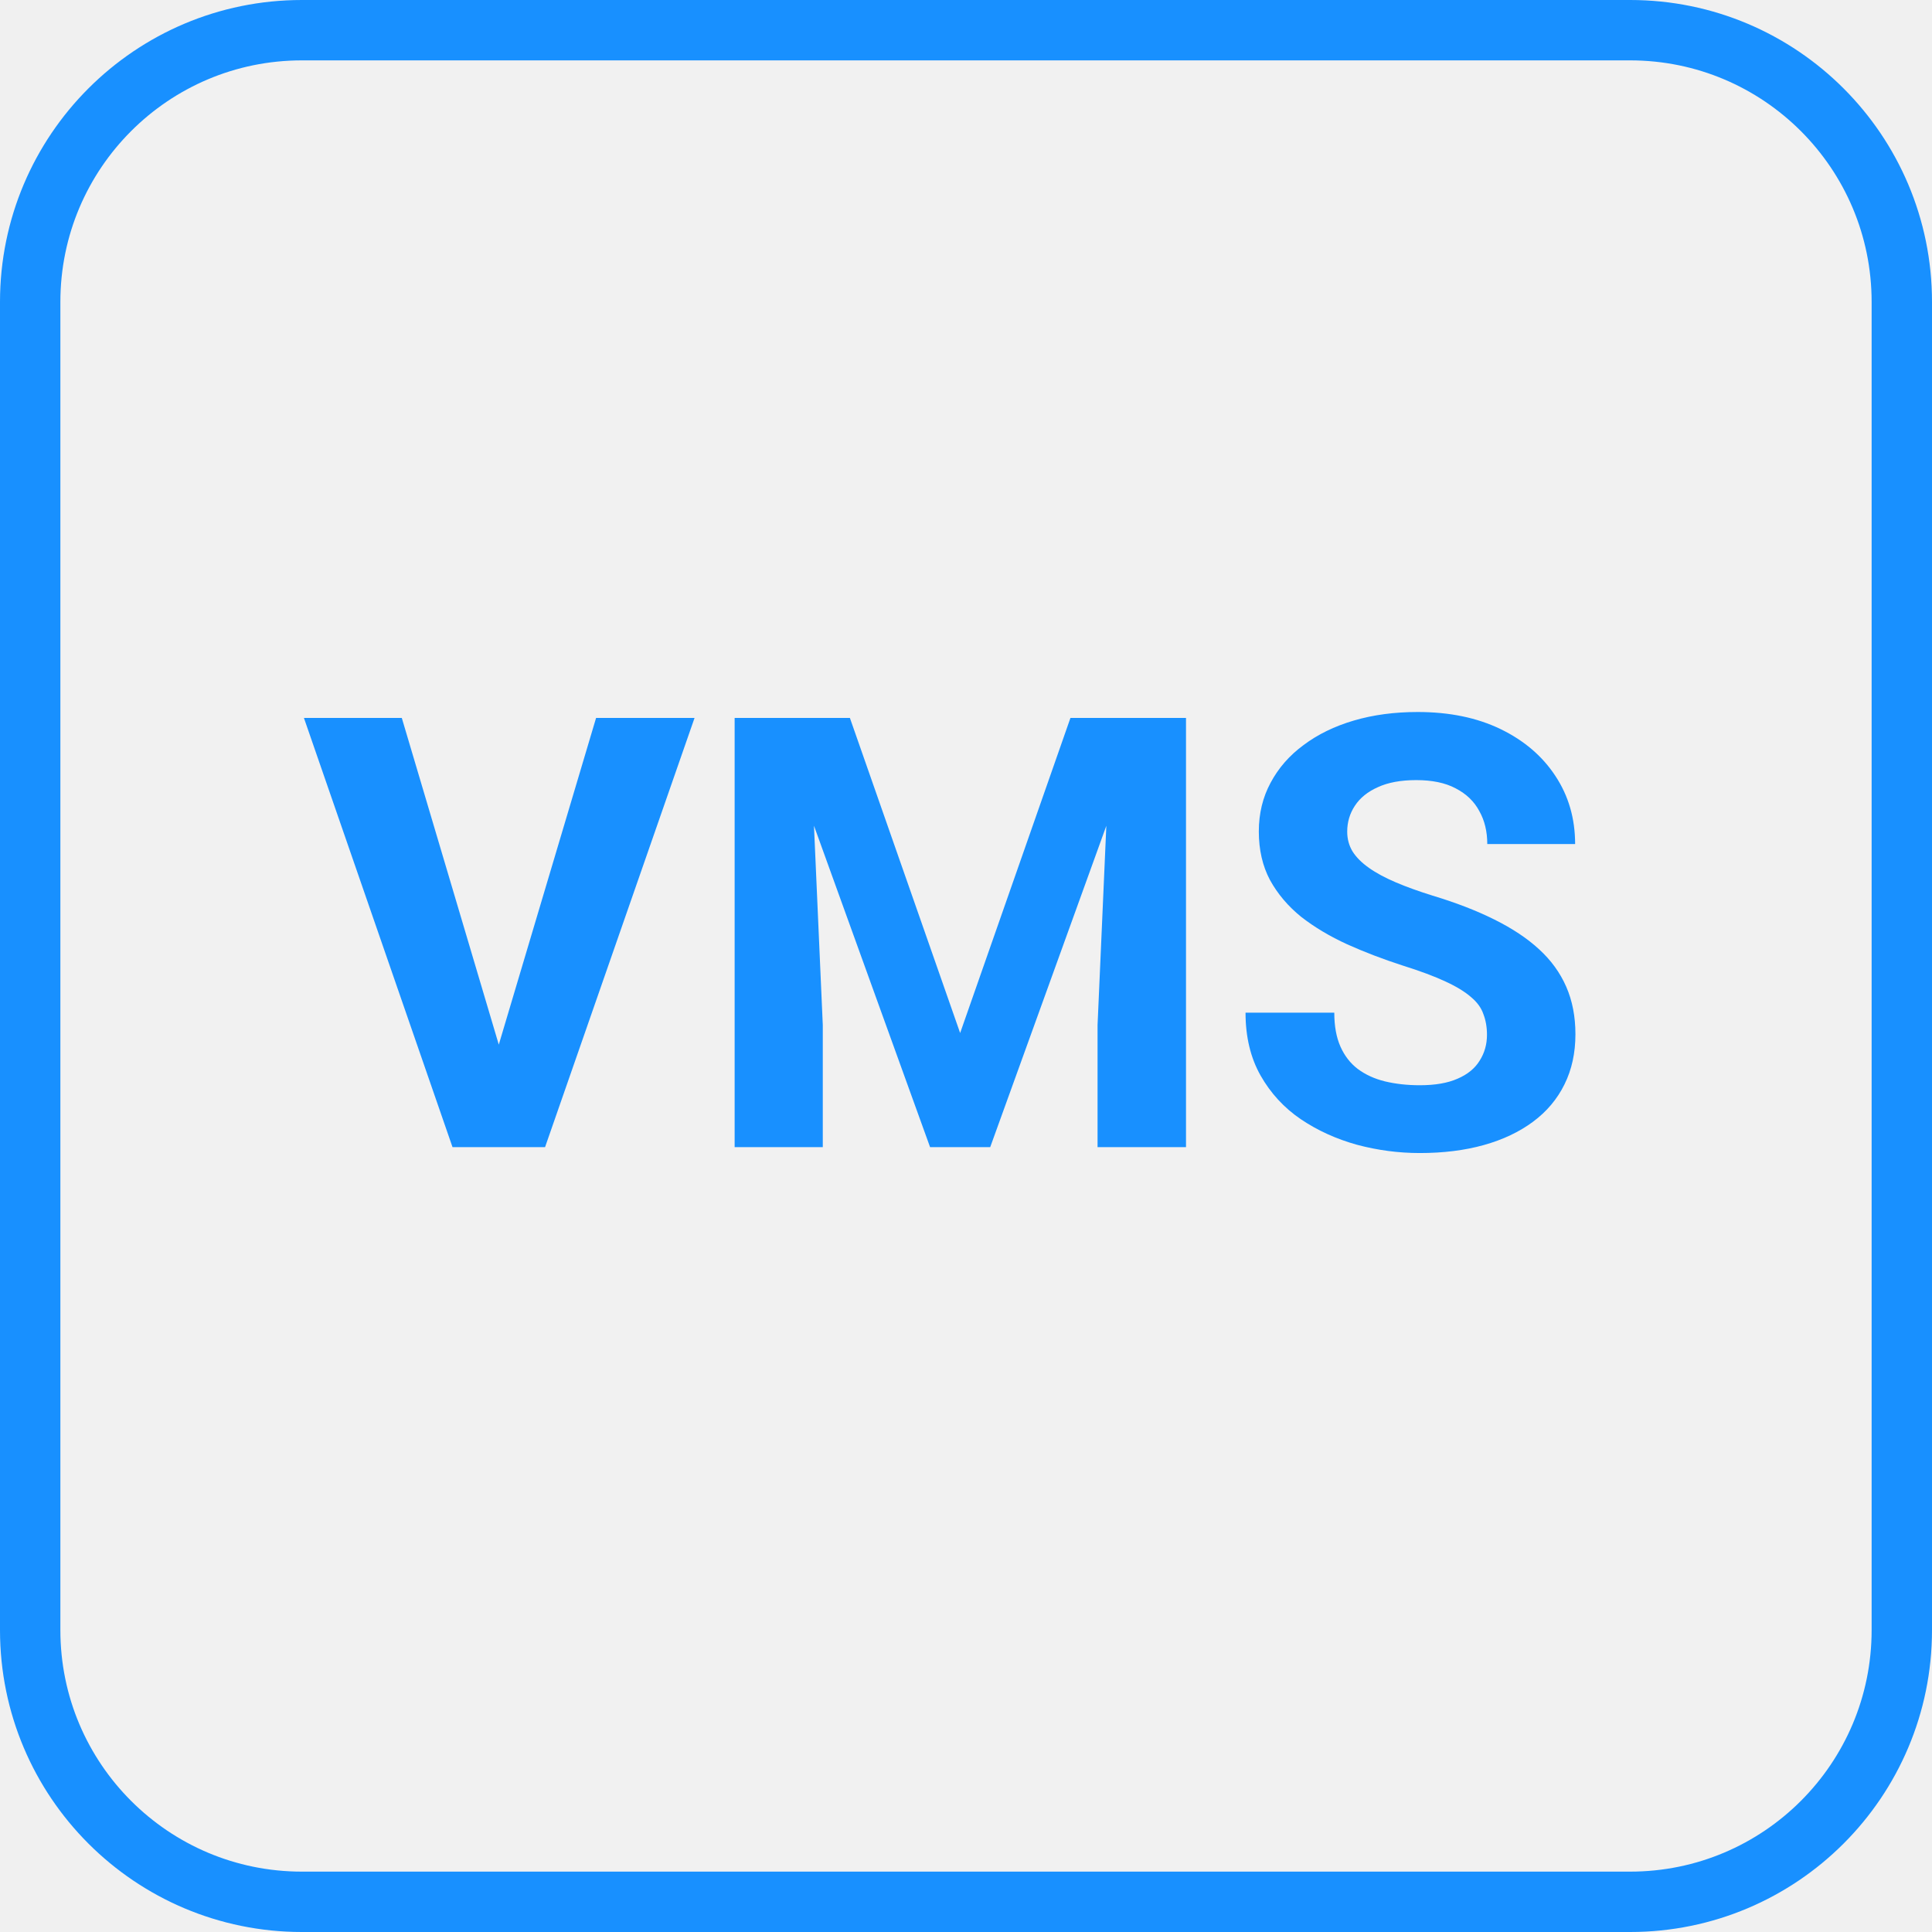
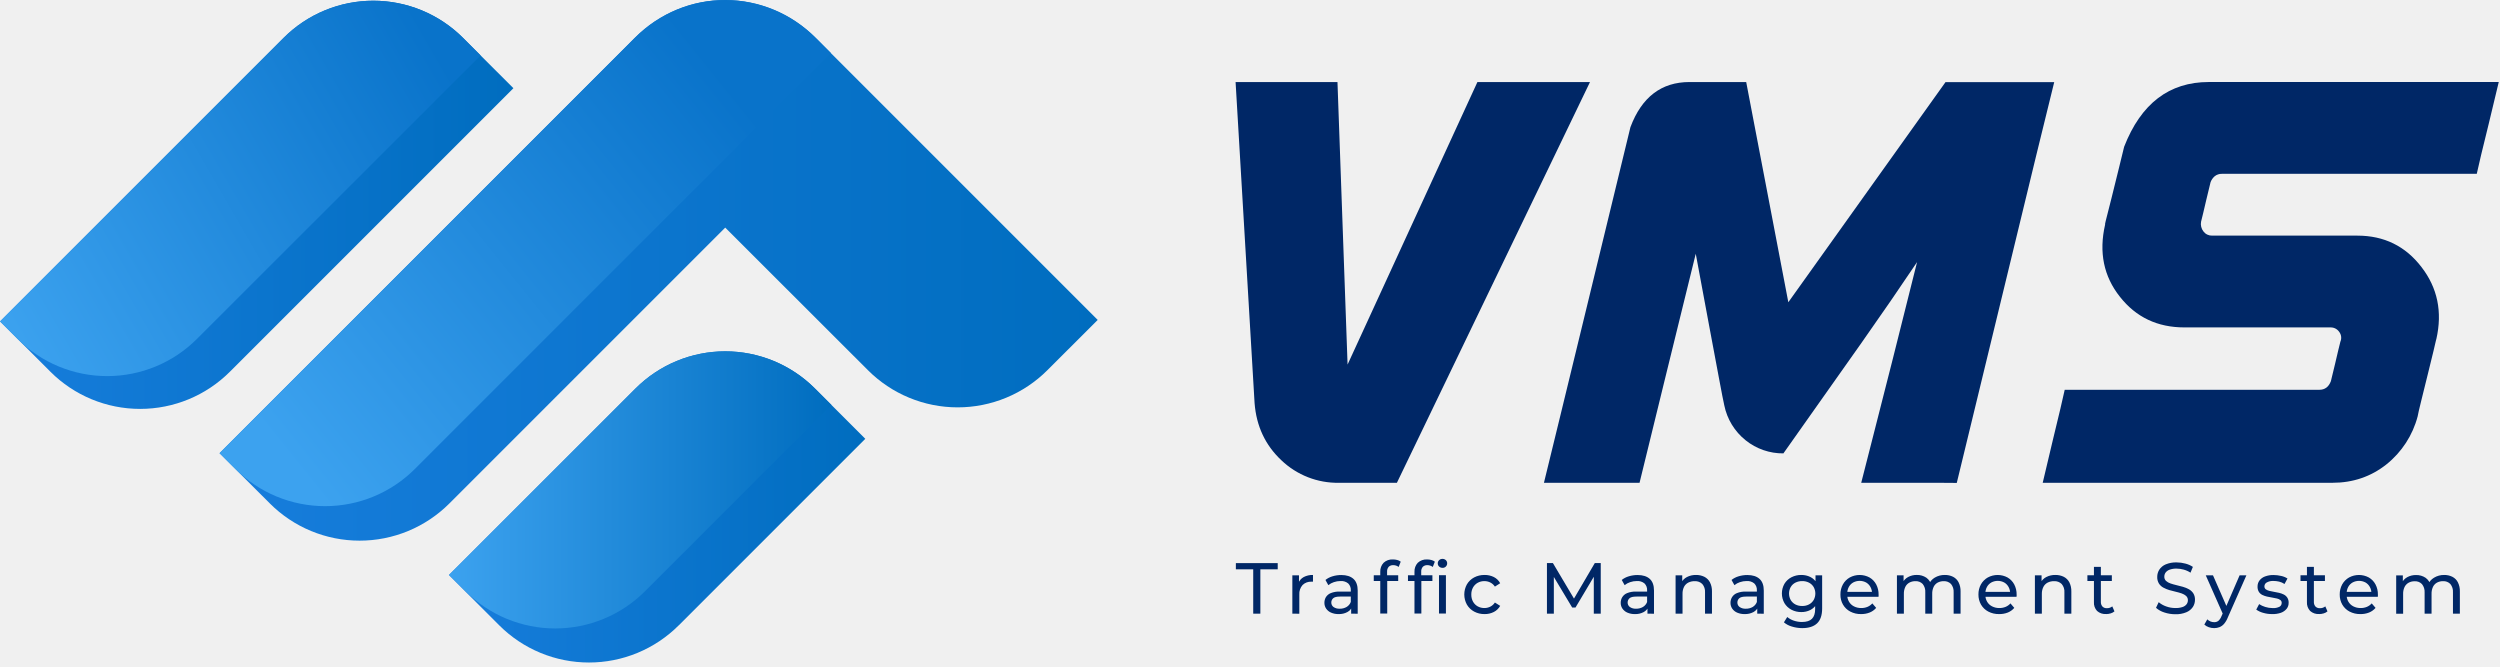
- <svg xmlns="http://www.w3.org/2000/svg" width="32" height="32" viewBox="0 0 32 32" fill="none">
-   <rect x="0.5" y="0.5" width="31" height="31" rx="4.5" fill="white" fill-opacity="0.1" />
-   <path d="M8.198 17.516L9.873 11.891H11.504L9.028 19H7.954L8.198 17.516ZM6.655 11.891L8.325 17.516L8.579 19H7.495L5.034 11.891H6.655ZM12.837 11.891H14.077L15.903 17.11L17.73 11.891H18.97L16.401 19H15.405L12.837 11.891ZM12.168 11.891H13.403L13.628 16.979V19H12.168V11.891ZM18.403 11.891H19.644V19H18.179V16.979L18.403 11.891ZM24.629 17.14C24.629 17.013 24.609 16.899 24.57 16.798C24.535 16.694 24.466 16.599 24.365 16.515C24.264 16.427 24.123 16.34 23.94 16.256C23.758 16.171 23.522 16.083 23.232 15.992C22.91 15.888 22.604 15.771 22.314 15.641C22.028 15.51 21.774 15.359 21.553 15.187C21.335 15.011 21.162 14.807 21.035 14.576C20.912 14.345 20.85 14.076 20.85 13.771C20.85 13.474 20.915 13.206 21.045 12.965C21.175 12.721 21.357 12.512 21.592 12.34C21.826 12.164 22.103 12.029 22.422 11.935C22.744 11.84 23.097 11.793 23.481 11.793C24.006 11.793 24.463 11.887 24.854 12.076C25.244 12.265 25.547 12.524 25.762 12.852C25.98 13.181 26.089 13.557 26.089 13.98H24.634C24.634 13.772 24.59 13.59 24.502 13.434C24.417 13.274 24.287 13.149 24.111 13.058C23.939 12.966 23.721 12.921 23.457 12.921C23.203 12.921 22.991 12.96 22.822 13.038C22.653 13.113 22.526 13.216 22.441 13.346C22.357 13.473 22.314 13.616 22.314 13.775C22.314 13.896 22.344 14.005 22.402 14.102C22.464 14.2 22.555 14.291 22.676 14.376C22.796 14.461 22.944 14.54 23.12 14.615C23.296 14.69 23.499 14.763 23.73 14.835C24.118 14.952 24.458 15.084 24.751 15.23C25.047 15.377 25.295 15.541 25.493 15.724C25.692 15.906 25.841 16.113 25.942 16.344C26.043 16.575 26.094 16.837 26.094 17.13C26.094 17.439 26.034 17.716 25.913 17.96C25.793 18.204 25.619 18.411 25.391 18.58C25.163 18.749 24.891 18.878 24.575 18.966C24.259 19.054 23.906 19.098 23.516 19.098C23.164 19.098 22.817 19.052 22.476 18.961C22.134 18.866 21.823 18.725 21.543 18.536C21.266 18.347 21.045 18.106 20.879 17.814C20.713 17.52 20.63 17.174 20.63 16.773H22.1C22.1 16.995 22.134 17.182 22.202 17.335C22.27 17.488 22.366 17.612 22.49 17.706C22.617 17.8 22.767 17.869 22.939 17.911C23.115 17.953 23.307 17.975 23.516 17.975C23.77 17.975 23.978 17.939 24.141 17.867C24.307 17.796 24.429 17.696 24.507 17.569C24.588 17.442 24.629 17.299 24.629 17.14Z" fill="#1890FF" />
-   <rect x="0.5" y="0.5" width="31" height="31" rx="4.5" stroke="#1890FF" />
+ <svg xmlns="http://www.w3.org/2000/svg" width="570" height="152" viewBox="0 0 570 152" fill="none">
+   <path d="M52.41 84.76L117.057 20.11L105.579 8.636C102.893 5.949 99.704 3.818 96.194 2.364C92.684 0.91 88.922 0.161 85.124 0.161C81.324 0.161 77.563 0.91 74.053 2.364C70.543 3.818 67.354 5.949 64.668 8.636L0.018 73.282L11.495 84.756C16.92 90.182 24.279 93.231 31.952 93.231C39.624 93.232 46.983 90.185 52.41 84.76Z" fill="url(#paint0_linear_149404_203908)" />
+   <path d="M154.763 142.579L197.288 100.054L185.81 88.576C180.385 83.151 173.026 80.103 165.353 80.103C157.68 80.103 150.322 83.151 144.896 88.576L102.356 131.101L113.834 142.579C116.52 145.266 119.71 147.397 123.22 148.851C126.73 150.305 130.492 151.054 134.291 151.054C138.091 151.054 141.853 150.305 145.363 148.851C148.873 147.397 152.062 145.266 154.748 142.579H154.763Z" fill="url(#paint1_linear_149404_203908)" />
+   <path d="M250.276 72.943L238.802 84.406C236.116 87.093 232.927 89.224 229.417 90.677C225.908 92.131 222.146 92.879 218.347 92.879C214.548 92.879 210.786 92.131 207.277 90.677C203.767 89.224 200.578 87.093 197.892 84.406L165.349 51.896L102.448 114.797C99.761 117.483 96.572 119.614 93.063 121.068C89.553 122.521 85.791 123.27 81.992 123.27C78.193 123.27 74.432 122.521 70.922 121.068C67.412 119.614 64.223 117.483 61.537 114.797L50.056 103.323L144.895 8.473C150.321 3.048 157.68 0 165.353 0C173.025 0 180.384 3.048 185.81 8.473L250.276 72.943Z" fill="url(#paint2_linear_149404_203908)" />
+   <path d="M189.428 12.078L94.581 106.931C91.895 109.617 88.706 111.748 85.196 113.201C81.687 114.655 77.925 115.404 74.126 115.404C70.327 115.404 66.565 114.655 63.056 113.201C59.546 111.748 56.357 109.617 53.671 106.931L50.056 103.326L144.616 8.756C156.525 -3.153 174.689 -2.665 186.191 8.837L189.428 12.078Z" fill="url(#paint3_linear_149404_203908)" />
+   <path d="M189.552 92.322L147.048 134.815C144.362 137.502 141.173 139.632 137.664 141.086C134.155 142.54 130.393 143.288 126.594 143.288C122.796 143.288 119.034 142.54 115.525 141.086C112.016 139.632 108.827 137.502 106.141 134.815L102.392 131.077L144.896 88.576C147.581 85.889 150.77 83.758 154.279 82.303C157.789 80.849 161.551 80.101 165.35 80.101C169.148 80.101 172.91 80.849 176.42 82.303C179.929 83.758 183.118 85.889 185.803 88.576L189.552 92.322Z" fill="url(#paint4_linear_149404_203908)" />
+   <path d="M109.569 12.65L44.9 77.275C42.215 79.963 39.026 82.094 35.516 83.548C32.006 85.003 28.244 85.751 24.445 85.751C20.646 85.751 16.884 85.003 13.374 83.548C9.864 82.094 6.675 79.963 3.99 77.275L0 73.286L64.651 8.636C67.337 5.95 70.526 3.819 74.035 2.365C77.545 0.911 81.307 0.163 85.106 0.163C88.905 0.163 92.667 0.911 96.176 2.365C99.686 3.819 102.875 5.95 105.561 8.636L107.123 10.198L109.569 12.65Z" fill="url(#paint5_linear_149404_203908)" />
+   <path d="M305.283 110.079C300.395 110.162 295.672 108.312 292.141 104.93C288.487 101.498 286.455 97.163 286.045 91.926L281.713 18.704H304.944L307.248 83.12L336.851 18.704H362.52L318.492 110.079H305.283Z" fill="#002766" />
+   <path d="M442.239 110.079H424.358C424.944 107.775 425.915 103.97 427.27 98.665C428.624 93.36 430.059 87.726 431.574 81.763C433.081 75.805 434.921 68.468 437.093 59.752C433.345 65.349 429.112 71.501 424.393 78.208C419.674 84.915 413.748 93.303 406.615 103.372C403.49 103.4 400.451 102.348 398.013 100.393C395.498 98.385 393.77 95.555 393.133 92.4C392.952 91.634 392.535 89.5 391.882 85.997C391.23 82.494 390.496 78.577 389.681 74.247C388.868 69.912 387.851 64.448 386.631 57.854C386.054 60.243 385.082 64.194 383.716 69.706C382.349 75.219 380.912 81.067 379.404 87.251C377.892 93.44 376.03 101.049 373.817 110.079H352.018C352.465 108.272 353.695 103.237 355.707 94.972C357.719 86.708 359.957 77.507 362.421 67.37L371.736 28.997C374.309 22.135 378.801 18.704 385.214 18.704H398.133C398.313 19.646 398.888 22.66 399.861 27.746C400.834 32.833 401.929 38.544 403.144 44.882C404.367 51.228 405.898 59.238 407.738 68.911L443.571 18.732H468.36C467.866 20.671 466.489 26.281 464.229 35.563C461.97 44.845 459.453 55.22 456.678 66.688C453.9 78.159 450.389 92.632 446.144 110.107L442.239 110.079Z" fill="#002766" />
+   <path d="M506.585 39.634C505.997 39.619 505.422 39.81 504.96 40.175C504.535 40.541 504.208 41.007 504.009 41.532C503.604 43.157 503.277 44.512 503.027 45.595C502.779 46.677 502.543 47.684 502.32 48.61C502.097 49.535 501.935 50.179 501.846 50.539C501.771 50.928 501.781 51.329 501.874 51.715C501.967 52.1 502.142 52.461 502.387 52.772C502.615 53.076 502.912 53.321 503.254 53.486C503.596 53.651 503.972 53.733 504.352 53.723H537.474C543.573 53.723 548.451 56.117 552.108 60.904C555.764 65.644 556.892 71.107 555.493 77.293C555.484 77.365 555.461 77.434 555.426 77.498C555.426 77.59 555.231 78.413 554.85 79.972C554.468 81.53 554.016 83.371 553.496 85.495C552.977 87.619 552.489 89.58 552.04 91.386C551.592 93.191 551.316 94.368 551.228 94.919C550.096 99.241 547.601 103.082 544.114 105.874C540.58 108.677 536.47 110.078 531.785 110.076H465.738C466.643 106.191 467.411 102.95 468.042 100.354C468.674 97.758 469.25 95.365 469.77 93.174C470.291 90.987 470.618 89.554 470.753 88.873H528.802C530.067 88.873 530.947 88.218 531.442 86.908C531.852 85.283 532.179 83.928 532.424 82.845C532.669 81.761 532.905 80.756 533.131 79.83C533.367 78.904 533.526 78.261 533.608 77.901C533.767 77.538 533.826 77.139 533.778 76.745C533.73 76.352 533.578 75.978 533.336 75.664C533.118 75.345 532.825 75.086 532.482 74.909C532.139 74.732 531.757 74.643 531.371 74.65H498.044C491.902 74.65 487.003 72.323 483.347 67.671C479.644 63.02 478.515 57.535 479.962 51.214V51.009L480.096 50.401C480.367 49.362 480.807 47.624 481.418 45.185C482.028 42.747 482.617 40.364 483.185 38.037C483.75 35.712 484.122 34.188 484.301 33.468C488.139 23.622 494.574 18.7 503.606 18.7H569.716C568.814 22.538 568.047 25.732 567.416 28.284C566.785 30.835 566.208 33.191 565.688 35.351C565.17 37.521 564.842 38.944 564.706 39.62H506.585V39.634Z" fill="#002766" />
+   <path d="M285.735 139.915V129.804H281.777V128.391H291.319V129.804H287.361V139.915H285.735Z" fill="#002766" />
+   <path d="M294.654 139.915V131.176H296.17V133.55L296.022 132.957C296.253 132.366 296.685 131.876 297.241 131.571C297.895 131.232 298.625 131.067 299.361 131.091V132.624C299.298 132.619 299.234 132.619 299.17 132.624H298.997C298.628 132.605 298.259 132.663 297.913 132.793C297.567 132.923 297.252 133.123 296.987 133.381C296.724 133.679 296.523 134.027 296.396 134.404C296.269 134.78 296.217 135.178 296.245 135.575V139.929L294.654 139.915Z" fill="#002766" />
+   <path d="M305.195 140.01C304.609 140.022 304.028 139.91 303.488 139.681C303.033 139.49 302.642 139.173 302.361 138.766C302.096 138.376 301.958 137.913 301.965 137.441C301.96 136.99 302.076 136.546 302.301 136.155C302.563 135.738 302.95 135.415 303.407 135.232C304.065 134.971 304.77 134.851 305.478 134.879H308.245V136.017H305.548C304.757 136.017 304.223 136.151 303.951 136.416C303.818 136.537 303.713 136.684 303.642 136.849C303.57 137.013 303.535 137.191 303.538 137.37C303.532 137.571 303.576 137.769 303.664 137.949C303.753 138.129 303.884 138.284 304.046 138.402C304.464 138.68 304.96 138.815 305.46 138.787C306.006 138.8 306.545 138.663 307.018 138.392C307.463 138.13 307.804 137.723 307.983 137.24L308.294 138.328C308.079 138.852 307.69 139.285 307.192 139.554C306.578 139.879 305.889 140.036 305.195 140.01ZM308.064 139.915V138.066L307.983 137.713V134.586C308 134.299 307.957 134.012 307.856 133.744C307.755 133.475 307.598 133.231 307.397 133.027C306.901 132.622 306.268 132.424 305.63 132.476C305.114 132.476 304.601 132.562 304.114 132.73C303.657 132.88 303.232 133.112 302.859 133.416L302.202 132.229C302.683 131.847 303.234 131.564 303.824 131.395C304.468 131.201 305.137 131.103 305.81 131.105C307.008 131.105 307.93 131.398 308.58 131.981C309.231 132.564 309.556 133.455 309.556 134.653V139.929L308.064 139.915Z" fill="#002766" />
+   <path d="M313.217 132.465V131.165H318.79V132.465H313.217ZM314.701 139.886V130.37C314.684 129.996 314.741 129.622 314.87 129.27C314.999 128.918 315.196 128.595 315.45 128.32C315.735 128.053 316.072 127.847 316.439 127.715C316.807 127.583 317.198 127.528 317.588 127.553C317.918 127.551 318.248 127.593 318.567 127.677C318.857 127.748 319.13 127.879 319.366 128.062L318.889 129.267C318.72 129.134 318.53 129.031 318.327 128.963C318.115 128.891 317.893 128.854 317.669 128.854C317.475 128.84 317.281 128.868 317.098 128.935C316.915 129.002 316.749 129.107 316.609 129.243C316.35 129.565 316.224 129.975 316.256 130.388V131.557L316.288 132.285V139.886H314.701Z" fill="#002766" />
+   <path d="M321.016 132.465V131.165H326.588V132.465H321.016ZM322.5 139.886V130.37C322.483 129.996 322.54 129.622 322.669 129.27C322.797 128.918 322.995 128.595 323.249 128.32C323.532 128.055 323.866 127.85 324.23 127.718C324.595 127.587 324.982 127.53 325.369 127.553C325.7 127.551 326.029 127.593 326.348 127.677C326.639 127.748 326.911 127.879 327.147 128.062L326.67 129.267C326.502 129.134 326.311 129.031 326.108 128.963C325.896 128.891 325.674 128.854 325.451 128.854C325.256 128.84 325.062 128.868 324.879 128.935C324.696 129.002 324.53 129.107 324.39 129.243C324.131 129.565 324.005 129.975 324.037 130.388V131.557L324.069 132.285V139.886H322.5ZM328.882 129.465C328.741 129.469 328.6 129.445 328.468 129.394C328.337 129.343 328.217 129.266 328.115 129.168C328.018 129.078 327.941 128.969 327.888 128.847C327.835 128.725 327.808 128.594 327.808 128.462C327.804 128.323 327.83 128.186 327.883 128.058C327.936 127.93 328.015 127.815 328.115 127.72C328.217 127.622 328.337 127.545 328.468 127.494C328.6 127.443 328.741 127.419 328.882 127.423C329.022 127.418 329.161 127.44 329.292 127.49C329.423 127.539 329.543 127.613 329.645 127.709C329.743 127.799 329.821 127.908 329.874 128.03C329.927 128.151 329.954 128.283 329.953 128.416C329.957 128.556 329.933 128.696 329.881 128.827C329.829 128.957 329.751 129.076 329.652 129.175C329.553 129.274 329.434 129.352 329.303 129.404C329.173 129.456 329.033 129.48 328.892 129.476L328.882 129.465ZM328.09 139.886V131.147H329.67V139.886H328.09Z" fill="#002766" />
+   <path d="M338.476 140.01C337.645 140.025 336.824 139.827 336.091 139.434C335.41 139.066 334.843 138.518 334.451 137.851C334.062 137.144 333.857 136.35 333.857 135.543C333.857 134.736 334.062 133.943 334.451 133.236C334.843 132.57 335.41 132.025 336.091 131.66C336.826 131.273 337.646 131.077 338.476 131.091C339.21 131.078 339.936 131.239 340.596 131.561C341.212 131.872 341.716 132.366 342.042 132.974L340.837 133.748C340.575 133.343 340.208 133.016 339.777 132.801C339.364 132.596 338.909 132.491 338.448 132.494C337.912 132.485 337.383 132.616 336.914 132.875C336.471 133.125 336.104 133.492 335.854 133.935C335.58 134.431 335.443 134.991 335.458 135.557C335.444 136.127 335.58 136.69 335.854 137.19C336.103 137.634 336.47 138.001 336.914 138.25C337.383 138.509 337.912 138.641 338.448 138.632C338.909 138.635 339.364 138.529 339.777 138.324C340.208 138.109 340.575 137.782 340.837 137.377L342.042 138.137C341.707 138.733 341.205 139.218 340.596 139.529C339.94 139.861 339.212 140.026 338.476 140.01Z" fill="#002766" />
+   <path d="M352.703 139.915V128.373H354.057L359.234 137.095H358.506L363.619 128.373H364.969V139.915H363.386V130.861H363.767L359.216 138.512H358.456L353.862 130.861H354.276V139.915H352.703Z" fill="#002766" />
+   <path d="M372.751 140.01C372.166 140.022 371.585 139.91 371.047 139.681C370.59 139.491 370.198 139.173 369.917 138.766C369.652 138.376 369.513 137.913 369.521 137.441C369.519 136.988 369.641 136.543 369.874 136.155C370.135 135.738 370.521 135.415 370.977 135.232C371.635 134.971 372.34 134.851 373.047 134.879H375.814V136.017H373.111C372.32 136.017 371.786 136.151 371.514 136.416C371.381 136.537 371.276 136.684 371.205 136.849C371.133 137.013 371.098 137.191 371.1 137.37C371.095 137.571 371.139 137.77 371.228 137.95C371.318 138.13 371.45 138.285 371.613 138.402C372.029 138.681 372.526 138.817 373.026 138.787C373.572 138.8 374.111 138.663 374.585 138.392C375.03 138.13 375.37 137.723 375.549 137.24L375.86 138.328C375.645 138.852 375.256 139.285 374.758 139.554C374.141 139.88 373.448 140.038 372.751 140.01ZM375.62 139.915V138.066L375.539 137.713V134.586C375.556 134.299 375.513 134.012 375.411 133.744C375.31 133.475 375.154 133.231 374.952 133.027C374.457 132.622 373.823 132.424 373.185 132.476C372.669 132.476 372.157 132.562 371.669 132.73C371.213 132.879 370.789 133.112 370.418 133.416L369.758 132.229C370.238 131.847 370.79 131.564 371.38 131.395C372.025 131.201 372.695 131.103 373.369 131.105C374.568 131.105 375.492 131.397 376.14 131.981C376.787 132.566 377.111 133.456 377.111 134.653V139.929L375.62 139.915Z" fill="#002766" />
+   <path d="M386.699 131.091C387.351 131.079 387.998 131.221 388.586 131.504C389.132 131.78 389.578 132.219 389.865 132.759C390.195 133.415 390.354 134.145 390.328 134.879V139.911H388.745V135.063C388.796 134.369 388.574 133.683 388.126 133.151C387.897 132.929 387.624 132.757 387.325 132.646C387.026 132.535 386.706 132.488 386.388 132.508C385.878 132.496 385.374 132.609 384.918 132.837C384.504 133.053 384.167 133.393 383.953 133.808C383.715 134.307 383.6 134.856 383.617 135.409V139.911H382.034V131.172H383.55V133.526L383.303 132.9C383.59 132.327 384.051 131.859 384.621 131.564C385.263 131.236 385.978 131.073 386.699 131.091Z" fill="#002766" />
+   <path d="M397.781 140.01C397.195 140.022 396.613 139.91 396.074 139.681C395.619 139.49 395.227 139.173 394.947 138.766C394.682 138.376 394.544 137.913 394.551 137.441C394.549 136.988 394.671 136.543 394.904 136.155C395.164 135.737 395.55 135.414 396.007 135.232C396.665 134.971 397.37 134.851 398.078 134.879H400.845V136.017H398.134C397.343 136.017 396.809 136.151 396.537 136.416C396.404 136.537 396.299 136.684 396.228 136.849C396.156 137.013 396.121 137.191 396.124 137.37C396.118 137.571 396.162 137.77 396.251 137.95C396.341 138.13 396.473 138.285 396.636 138.402C397.052 138.681 397.549 138.817 398.049 138.787C398.595 138.8 399.134 138.663 399.608 138.392C400.053 138.13 400.393 137.723 400.573 137.24L400.884 138.328C400.669 138.852 400.279 139.285 399.781 139.554C399.166 139.879 398.476 140.036 397.781 140.01ZM400.65 139.915V138.066L400.569 137.713V134.586C400.586 134.299 400.543 134.012 400.442 133.744C400.341 133.475 400.184 133.231 399.982 133.027C399.487 132.622 398.854 132.424 398.216 132.476C397.7 132.476 397.187 132.562 396.7 132.73C396.244 132.879 395.819 133.112 395.449 133.416L394.788 132.229C395.269 131.847 395.82 131.564 396.41 131.395C397.054 131.201 397.723 131.104 398.396 131.105C399.594 131.105 400.516 131.398 401.166 131.981C401.817 132.564 402.142 133.455 402.142 134.653V139.929L400.65 139.915Z" fill="#002766" />
+   <path d="M410.704 139.551C409.916 139.564 409.137 139.379 408.438 139.013C407.784 138.67 407.237 138.155 406.855 137.522C406.471 136.848 406.269 136.085 406.269 135.308C406.269 134.532 406.471 133.769 406.855 133.094C407.239 132.468 407.786 131.958 408.438 131.621C409.138 131.259 409.916 131.077 410.704 131.091C411.412 131.082 412.112 131.238 412.75 131.547C413.369 131.854 413.882 132.339 414.223 132.939C414.588 133.674 414.778 134.484 414.778 135.305C414.778 136.126 414.588 136.935 414.223 137.671C413.88 138.275 413.368 138.766 412.75 139.084C412.115 139.401 411.413 139.561 410.704 139.551ZM410.901 143.212C410.111 143.209 409.325 143.09 408.569 142.858C407.894 142.674 407.267 142.345 406.732 141.893L407.491 140.674C407.933 141.046 408.441 141.329 408.99 141.508C409.59 141.711 410.219 141.814 410.852 141.812C411.887 141.812 412.644 141.568 413.128 141.084C413.612 140.6 413.852 139.865 413.852 138.876V137.059L414.018 135.328L413.937 133.561V131.172H415.449V138.724C415.449 140.26 415.065 141.392 414.297 142.12C413.529 142.848 412.397 143.212 410.901 143.212ZM410.901 138.165C411.439 138.18 411.971 138.058 412.449 137.812C412.888 137.581 413.255 137.234 413.509 136.808C413.764 136.355 413.898 135.844 413.898 135.324C413.898 134.804 413.764 134.293 413.509 133.84C413.256 133.416 412.889 133.07 412.449 132.844C411.97 132.601 411.439 132.479 410.901 132.49C410.361 132.48 409.826 132.601 409.343 132.844C408.903 133.07 408.536 133.415 408.283 133.84C408.03 134.294 407.898 134.805 407.898 135.324C407.898 135.844 408.03 136.355 408.283 136.808C408.537 137.235 408.904 137.582 409.343 137.812C409.821 138.055 410.351 138.177 410.887 138.165H410.901Z" fill="#002766" />
+   <path d="M424.323 140.01C423.463 140.03 422.612 139.832 421.85 139.434C421.164 139.07 420.593 138.522 420.203 137.851C419.802 137.149 419.6 136.351 419.616 135.543C419.602 134.738 419.798 133.942 420.185 133.236C420.552 132.577 421.094 132.032 421.751 131.66C422.442 131.289 423.214 131.094 423.998 131.094C424.782 131.094 425.555 131.289 426.246 131.66C426.891 132.032 427.419 132.578 427.769 133.236C428.149 133.965 428.339 134.778 428.32 135.6C428.32 135.667 428.32 135.745 428.32 135.833C428.32 135.921 428.32 136.003 428.295 136.077H420.874V134.939H427.465L426.822 135.338C426.839 134.815 426.717 134.297 426.468 133.837C426.237 133.408 425.892 133.051 425.472 132.805C425.019 132.563 424.513 132.437 424 132.437C423.487 132.437 422.981 132.563 422.528 132.805C422.101 133.049 421.752 133.409 421.521 133.844C421.278 134.315 421.156 134.84 421.167 135.37V135.632C421.158 136.178 421.297 136.717 421.57 137.19C421.837 137.644 422.228 138.012 422.698 138.25C423.214 138.512 423.787 138.643 424.366 138.632C424.85 138.639 425.33 138.548 425.779 138.367C426.204 138.188 426.584 137.918 426.892 137.575L427.765 138.596C427.365 139.063 426.858 139.427 426.288 139.657C425.662 139.901 424.995 140.021 424.323 140.01Z" fill="#002766" />
+   <path d="M443.43 131.091C444.075 131.079 444.713 131.221 445.292 131.504C445.834 131.78 446.275 132.219 446.554 132.759C446.88 133.417 447.036 134.145 447.01 134.879V139.911H445.427V135.063C445.478 134.373 445.266 133.69 444.833 133.151C444.618 132.931 444.358 132.759 444.071 132.648C443.784 132.537 443.476 132.489 443.168 132.508C442.686 132.497 442.209 132.611 441.783 132.836C441.385 133.058 441.065 133.397 440.868 133.808C440.638 134.31 440.528 134.858 440.546 135.409V139.911H438.963V135.063C439.016 134.374 438.806 133.691 438.377 133.151C438.162 132.928 437.901 132.755 437.612 132.644C437.323 132.533 437.014 132.487 436.705 132.508C436.229 132.497 435.757 132.611 435.338 132.836C434.937 133.058 434.614 133.397 434.412 133.808C434.178 134.309 434.065 134.857 434.083 135.409V139.911H432.5V131.172H434.016V133.497L433.769 132.904C434.04 132.336 434.484 131.868 435.037 131.568C435.65 131.238 436.338 131.073 437.034 131.087C437.8 131.068 438.553 131.284 439.193 131.706C439.818 132.151 440.244 132.823 440.38 133.579L439.737 133.314C440.009 132.637 440.496 132.07 441.122 131.699C441.819 131.283 442.619 131.072 443.43 131.091Z" fill="#002766" />
+   <path d="M455.794 140.01C454.934 140.031 454.083 139.833 453.321 139.434C452.634 139.071 452.062 138.522 451.67 137.851C451.272 137.148 451.069 136.351 451.084 135.543C451.069 134.738 451.265 133.942 451.653 133.236C452.022 132.577 452.565 132.033 453.222 131.66C453.912 131.289 454.684 131.094 455.467 131.094C456.251 131.094 457.023 131.289 457.713 131.66C458.359 132.032 458.888 132.578 459.24 133.236C459.62 133.965 459.81 134.778 459.791 135.6C459.791 135.667 459.791 135.745 459.791 135.833C459.786 135.915 459.776 135.996 459.763 136.077H452.342V134.939H458.954L458.31 135.338C458.329 134.815 458.207 134.296 457.957 133.837C457.726 133.407 457.381 133.05 456.96 132.805C456.507 132.563 456.002 132.437 455.489 132.437C454.975 132.437 454.47 132.563 454.017 132.805C453.591 133.05 453.243 133.41 453.013 133.844C452.768 134.314 452.646 134.84 452.66 135.37V135.632C452.65 136.178 452.789 136.717 453.063 137.19C453.33 137.645 453.722 138.013 454.193 138.25C454.709 138.512 455.28 138.643 455.858 138.632C456.342 138.639 456.823 138.548 457.271 138.367C457.697 138.19 458.078 137.919 458.385 137.575L459.257 138.596C458.858 139.063 458.353 139.426 457.784 139.657C457.15 139.904 456.474 140.024 455.794 140.01Z" fill="#002766" />
+   <path d="M468.64 131.091C469.293 131.079 469.939 131.221 470.527 131.504C471.072 131.781 471.519 132.219 471.807 132.759C472.134 133.416 472.291 134.145 472.266 134.879V139.911H470.683V135.063C470.736 134.369 470.514 133.682 470.064 133.151C469.836 132.928 469.563 132.756 469.263 132.645C468.964 132.534 468.644 132.487 468.326 132.508C467.817 132.496 467.314 132.609 466.859 132.836C466.444 133.052 466.107 133.392 465.895 133.808C465.649 134.305 465.527 134.855 465.541 135.409V139.911H463.958V131.172H465.478V133.526L465.227 132.9C465.516 132.327 465.978 131.86 466.548 131.564C467.195 131.234 467.914 131.071 468.64 131.091Z" fill="#002766" />
+   <path d="M475.927 132.465V131.165H481.5V132.465H475.927ZM480.167 139.999C479.797 140.023 479.426 139.972 479.075 139.851C478.724 139.73 478.401 139.54 478.125 139.293C477.875 139.021 477.683 138.7 477.562 138.352C477.44 138.003 477.391 137.633 477.418 137.264V129.25H478.998V137.197C478.97 137.592 479.097 137.982 479.351 138.285C479.483 138.418 479.642 138.52 479.817 138.586C479.992 138.651 480.179 138.679 480.365 138.667C480.814 138.682 481.253 138.535 481.602 138.254L482.097 139.392C481.845 139.606 481.549 139.764 481.231 139.854C480.889 139.957 480.535 140.009 480.178 140.01L480.167 139.999Z" fill="#002766" />
+   <path d="M495.988 140.045C495.131 140.049 494.28 139.913 493.468 139.643C492.768 139.427 492.121 139.066 491.57 138.582L492.182 137.296C492.679 137.716 493.249 138.04 493.864 138.254C494.542 138.506 495.26 138.635 495.984 138.632C496.537 138.651 497.09 138.573 497.617 138.402C497.982 138.287 498.304 138.066 498.542 137.766C498.739 137.502 498.843 137.18 498.839 136.851C498.846 136.673 498.815 136.496 498.748 136.332C498.681 136.167 498.58 136.019 498.451 135.897C498.16 135.634 497.818 135.435 497.447 135.31C497 135.154 496.545 135.024 496.083 134.921C495.592 134.812 495.094 134.685 494.592 134.536C494.117 134.397 493.658 134.206 493.224 133.967C492.819 133.745 492.476 133.424 492.228 133.034C491.957 132.579 491.825 132.055 491.849 131.525C491.845 130.945 492.009 130.376 492.32 129.886C492.673 129.351 493.177 128.933 493.768 128.684C494.559 128.354 495.411 128.199 496.267 128.228C496.94 128.229 497.61 128.318 498.26 128.494C498.871 128.647 499.451 128.903 499.977 129.25L499.433 130.571C498.952 130.252 498.422 130.014 497.864 129.865C497.344 129.72 496.807 129.645 496.267 129.642C495.722 129.624 495.179 129.708 494.666 129.889C494.303 130.016 493.985 130.245 493.751 130.55C493.561 130.82 493.461 131.143 493.464 131.472C493.456 131.653 493.486 131.832 493.552 132C493.618 132.168 493.72 132.319 493.85 132.444C494.142 132.704 494.485 132.901 494.857 133.02C495.303 133.174 495.757 133.303 496.217 133.409C496.712 133.526 497.207 133.653 497.709 133.794C498.184 133.928 498.643 134.117 499.076 134.356C499.479 134.58 499.822 134.897 500.076 135.282C500.345 135.728 500.476 136.243 500.454 136.762C500.456 137.339 500.29 137.904 499.977 138.388C499.612 138.924 499.099 139.341 498.5 139.589C497.705 139.918 496.848 140.074 495.988 140.045Z" fill="#002766" />
+   <path d="M504.826 143.212C504.411 143.211 503.999 143.141 503.607 143.003C503.228 142.877 502.88 142.672 502.586 142.402L503.261 141.215C503.471 141.417 503.717 141.579 503.985 141.692C504.252 141.803 504.538 141.859 504.826 141.858C505.17 141.871 505.508 141.766 505.784 141.561C506.101 141.27 506.344 140.906 506.491 140.501L507.035 139.3L507.201 139.102L510.632 131.172H512.18L507.94 140.784C507.738 141.31 507.452 141.8 507.092 142.233C506.812 142.561 506.458 142.819 506.06 142.985C505.667 143.138 505.248 143.215 504.826 143.212ZM506.904 140.194L502.915 131.176H504.561L507.961 138.95L506.904 140.194Z" fill="#002766" />
+   <path d="M518.032 140.01C517.332 140.015 516.635 139.916 515.965 139.717C515.412 139.566 514.891 139.32 514.424 138.989L515.081 137.738C515.511 138.016 515.977 138.232 516.466 138.381C517.01 138.554 517.578 138.642 518.148 138.642C518.697 138.684 519.246 138.576 519.739 138.331C519.891 138.242 520.016 138.114 520.102 137.96C520.188 137.806 520.231 137.631 520.226 137.455C520.232 137.332 520.207 137.209 520.156 137.098C520.104 136.986 520.027 136.888 519.929 136.812C519.696 136.639 519.429 136.518 519.145 136.459C518.82 136.381 518.463 136.31 518.067 136.25C517.671 136.19 517.276 136.112 516.88 136.02C516.509 135.938 516.15 135.812 515.809 135.646C515.487 135.485 515.214 135.241 515.017 134.939C514.803 134.572 514.7 134.151 514.721 133.727C514.711 133.229 514.868 132.741 515.166 132.342C515.492 131.924 515.929 131.607 516.427 131.427C517.047 131.2 517.704 131.091 518.364 131.105C518.95 131.107 519.533 131.177 520.103 131.313C520.615 131.419 521.104 131.618 521.544 131.9L520.869 133.151C520.494 132.896 520.075 132.711 519.633 132.607C519.211 132.508 518.779 132.459 518.346 132.458C517.807 132.426 517.27 132.549 516.799 132.812C516.644 132.898 516.516 133.024 516.426 133.176C516.336 133.328 516.288 133.501 516.286 133.678C516.279 133.807 516.303 133.937 516.356 134.055C516.408 134.174 516.489 134.278 516.59 134.36C516.829 134.527 517.097 134.647 517.382 134.713C517.737 134.808 518.099 134.882 518.463 134.936C518.859 134.997 519.255 135.075 519.65 135.169C520.018 135.255 520.373 135.384 520.71 135.554C521.031 135.717 521.304 135.961 521.502 136.261C521.723 136.616 521.83 137.03 521.809 137.448C521.82 137.944 521.656 138.428 521.346 138.816C521.001 139.228 520.55 139.539 520.043 139.717C519.395 139.935 518.714 140.034 518.032 140.01Z" fill="#002766" />
+   <path d="M524.513 132.465V131.165H530.085V132.465H524.513ZM528.753 139.999C528.382 140.023 528.011 139.973 527.659 139.851C527.308 139.73 526.984 139.54 526.707 139.293C526.454 139.022 526.259 138.702 526.135 138.354C526.01 138.005 525.958 137.634 525.983 137.264V129.25H527.566V137.197C527.539 137.592 527.665 137.982 527.919 138.285C528.052 138.417 528.211 138.52 528.385 138.585C528.56 138.651 528.747 138.679 528.933 138.667C529.382 138.683 529.821 138.536 530.17 138.254L530.665 139.392C530.413 139.607 530.118 139.764 529.799 139.854C529.464 139.955 529.117 140.007 528.767 140.01L528.753 139.999Z" fill="#002766" />
+   <path d="M538.164 140.01C537.304 140.03 536.453 139.832 535.69 139.434C535.004 139.07 534.434 138.522 534.044 137.851C533.643 137.149 533.44 136.351 533.457 135.543C533.442 134.738 533.639 133.942 534.026 133.236C534.393 132.577 534.935 132.032 535.591 131.66C536.282 131.289 537.055 131.094 537.839 131.094C538.623 131.094 539.395 131.289 540.086 131.66C540.732 132.032 541.26 132.578 541.609 133.236C541.992 133.964 542.181 134.778 542.161 135.6C542.161 135.667 542.161 135.745 542.161 135.833C542.161 135.921 542.161 136.003 542.136 136.077H534.715V134.939H541.327L540.684 135.338C540.701 134.815 540.579 134.297 540.33 133.837C540.1 133.407 539.755 133.05 539.334 132.805C538.881 132.563 538.375 132.437 537.862 132.437C537.349 132.437 536.843 132.563 536.39 132.805C535.963 133.049 535.614 133.409 535.383 133.844C535.14 134.315 535.018 134.84 535.03 135.37V135.632C535.02 136.178 535.159 136.717 535.432 137.19C535.699 137.644 536.09 138.012 536.56 138.25C537.076 138.512 537.649 138.643 538.228 138.632C538.712 138.639 539.192 138.548 539.641 138.367C540.066 138.188 540.446 137.918 540.754 137.575L541.627 138.596C541.227 139.063 540.72 139.427 540.15 139.657C539.518 139.904 538.843 140.024 538.164 140.01Z" fill="#002766" />
+   <path d="M557.271 131.091C557.915 131.079 558.554 131.221 559.133 131.504C559.674 131.78 560.116 132.219 560.394 132.759C560.72 133.417 560.877 134.145 560.85 134.879V139.911H559.274V135.063C559.326 134.373 559.114 133.69 558.681 133.151C558.466 132.931 558.206 132.759 557.918 132.648C557.631 132.537 557.324 132.489 557.016 132.508C556.534 132.497 556.057 132.611 555.631 132.837C555.233 133.059 554.914 133.398 554.716 133.808C554.486 134.31 554.376 134.858 554.394 135.409V139.911H552.811V135.063C552.853 134.379 552.637 133.705 552.207 133.172C551.992 132.95 551.731 132.777 551.442 132.665C551.153 132.554 550.844 132.508 550.535 132.529C550.059 132.519 549.587 132.632 549.168 132.858C548.768 133.08 548.445 133.419 548.242 133.829C548.008 134.33 547.895 134.878 547.913 135.43V139.932H546.33V131.193H547.846V133.518L547.599 132.925C547.87 132.357 548.314 131.89 548.867 131.589C549.48 131.26 550.168 131.094 550.864 131.108C551.63 131.09 552.383 131.305 553.023 131.727C553.648 132.173 554.074 132.845 554.21 133.6L553.567 133.335C553.839 132.659 554.326 132.091 554.952 131.72C555.65 131.295 556.454 131.077 557.271 131.091Z" fill="#002766" />
+   <defs>
+     <linearGradient id="paint0_linear_149404_203908" x1="0.018" y1="46.694" x2="117.057" y2="46.694" gradientUnits="userSpaceOnUse">
+       <stop stop-color="#177DDC" />
+       <stop offset="1" stop-color="#006DBF" />
+     </linearGradient>
+     <linearGradient id="paint1_linear_149404_203908" x1="102.371" y1="115.578" x2="197.288" y2="115.578" gradientUnits="userSpaceOnUse">
+       <stop stop-color="#177DDC" />
+       <stop offset="1" stop-color="#006DBF" />
+     </linearGradient>
+     <linearGradient id="paint2_linear_149404_203908" x1="50.052" y1="61.635" x2="250.276" y2="61.635" gradientUnits="userSpaceOnUse">
+       <stop stop-color="#177DDC" />
+       <stop offset="1" stop-color="#006DBF" />
+     </linearGradient>
+     <linearGradient id="paint3_linear_149404_203908" x1="63.954" y1="102.531" x2="166.747" y2="19.953" gradientUnits="userSpaceOnUse">
+       <stop stop-color="#3CA2EF" />
+       <stop offset="1" stop-color="#0973CA" />
+     </linearGradient>
+     <linearGradient id="paint4_linear_149404_203908" x1="102.392" y1="111.694" x2="189.552" y2="111.694" gradientUnits="userSpaceOnUse">
+       <stop stop-color="#3CA2EF" />
+       <stop offset="1" stop-color="#006DBF" />
+     </linearGradient>
+     <linearGradient id="paint5_linear_149404_203908" x1="0.18" y1="74.526" x2="102.112" y2="15.603" gradientUnits="userSpaceOnUse">
+       <stop stop-color="#3CA2EF" />
+       <stop offset="1" stop-color="#0973CA" />
+     </linearGradient>
+   </defs>
</svg>
